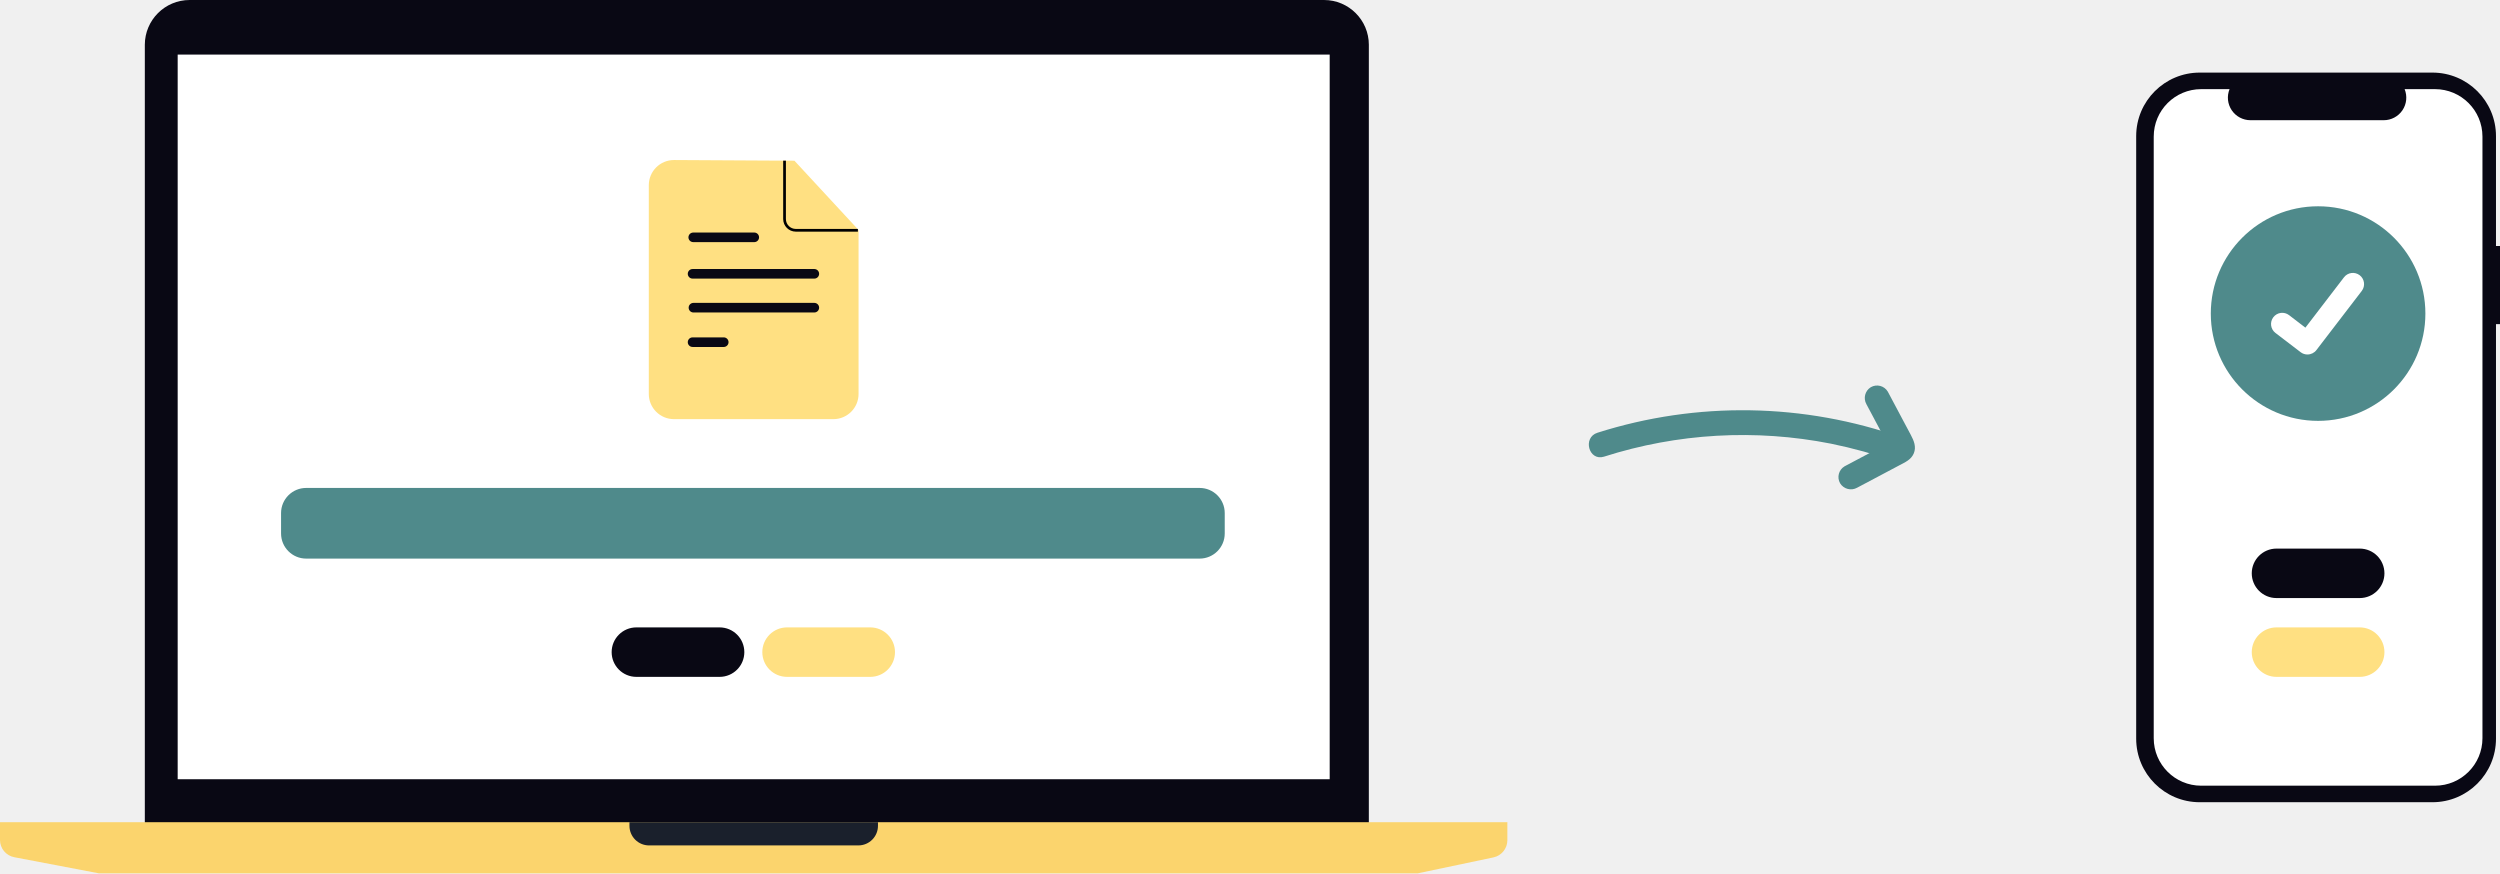
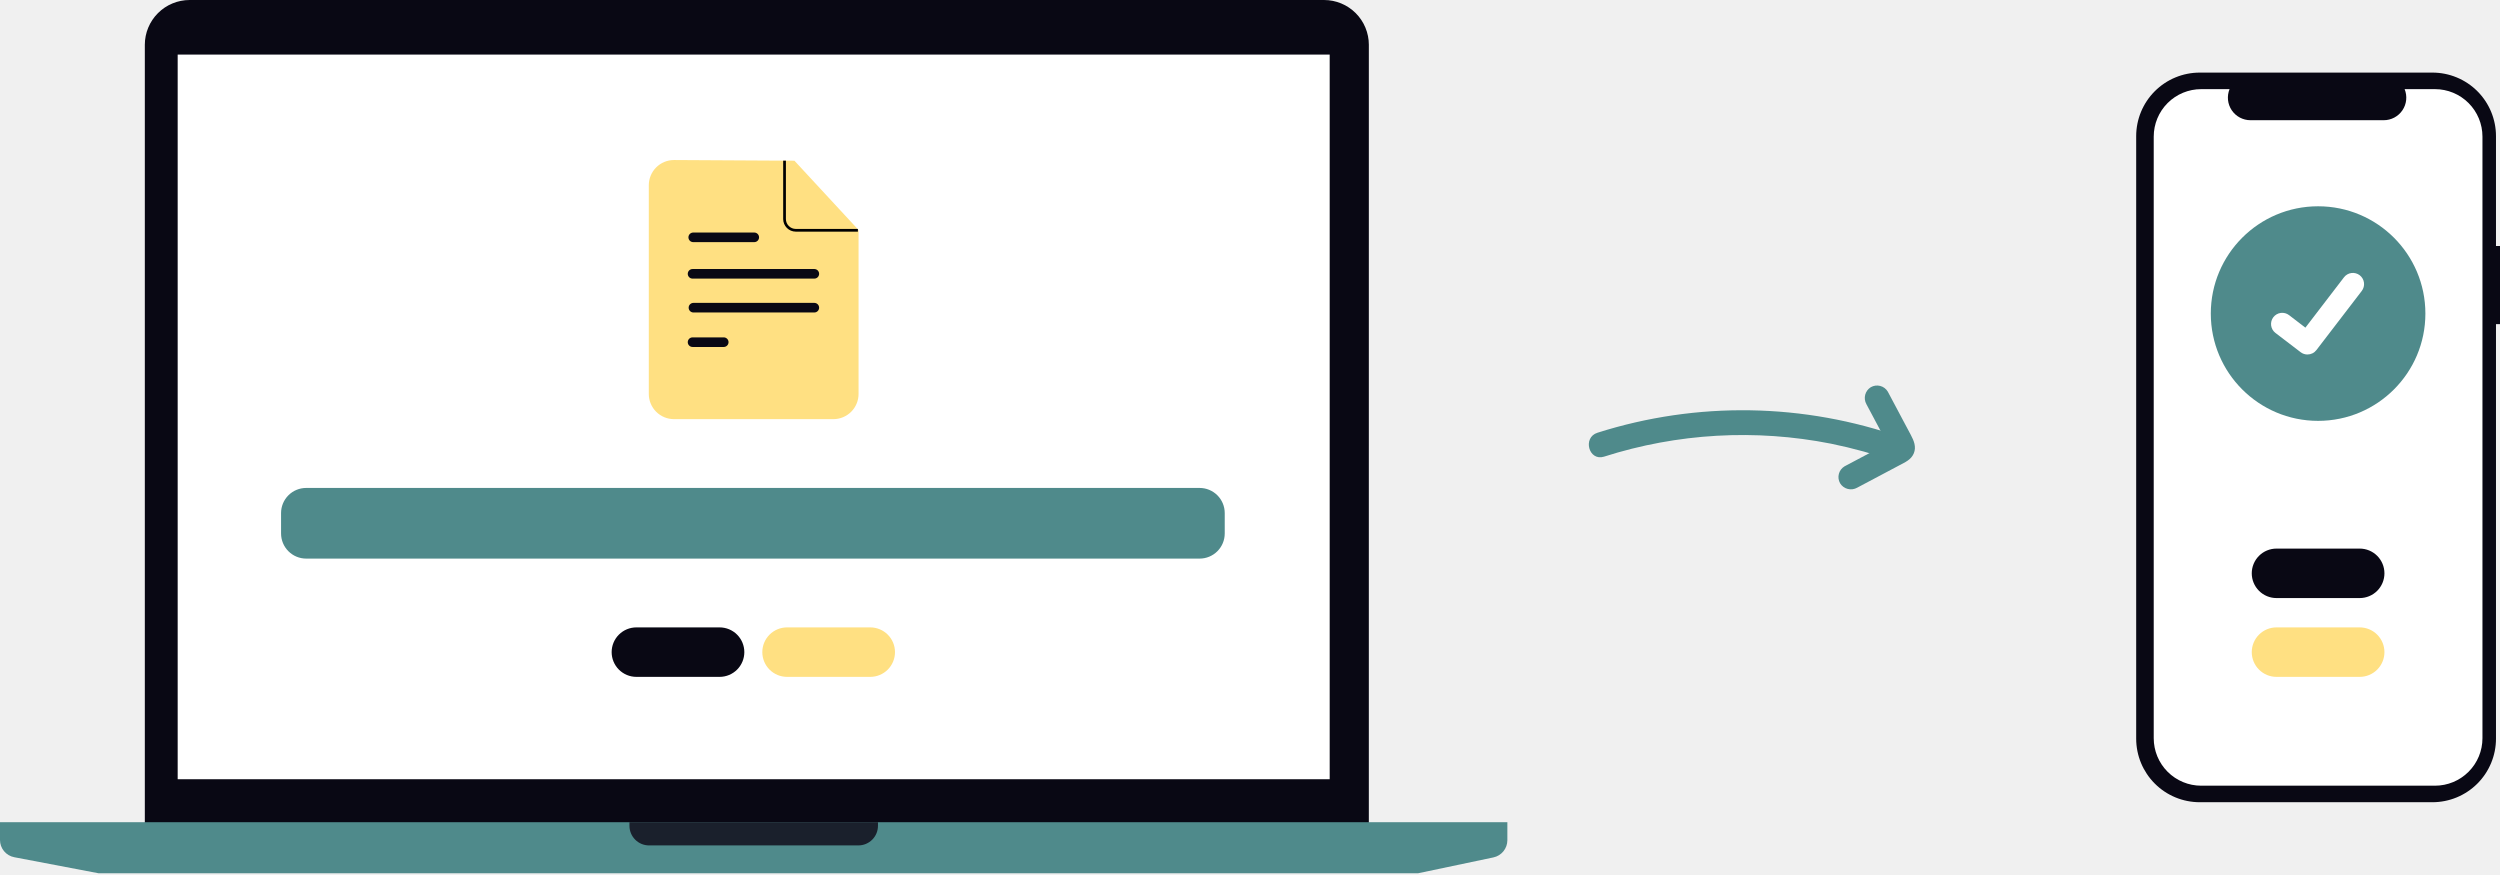
- <svg xmlns="http://www.w3.org/2000/svg" width="960" height="335.346" viewBox="0 0 960 335.346" role="img" artist="Katerina Limpitsouni" source="https://undraw.co/">
-   <g transform="translate(-358 -408)">
-     <g transform="translate(358 408)">
-       <path d="M747.459,383.934H277.44V76.48a17.217,17.217,0,0,1,17.195-17.19H730.264a17.216,17.216,0,0,1,17.2,17.19Z" transform="translate(-221.827 -59.29)" fill="#090814" />
-       <rect width="442.371" height="278.266" transform="translate(68.228 20.959)" fill="#fff" />
-       <path d="M759.976,432.911H253.345l-32.429-6.173a6.745,6.745,0,0,1-5.477-6.618v-6.84H794.269v6.938a6.764,6.764,0,0,1-5.354,6.591l-28.941,6.09Z" transform="translate(-215.44 -97.564)" fill="#FBD46D" />
-       <path d="M574.344,422.209H493.978a7.537,7.537,0,0,1-7.524-7.527V413.29h95.431v1.393a7.537,7.537,0,0,1-7.524,7.524Z" transform="translate(-244.742 -97.566)" fill="#1a202c" />
-     </g>
-     <path d="M9.647,0H352.724a9.647,9.647,0,0,1,9.647,9.647v7.838a9.647,9.647,0,0,1-9.647,9.647H9.647A9.647,9.647,0,0,1,0,17.485V9.647A9.647,9.647,0,0,1,9.647,0Z" transform="translate(465.927 595.369)" fill="#4F8A8B" />
-     <path d="M9.5,0h31.95a9.5,9.5,0,1,1,0,19H9.5a9.5,9.5,0,1,1,0-19Z" transform="translate(592.873 648.918)" fill="#090814" />
-     <path d="M9.5,0h31.95a9.5,9.5,0,1,1,0,19H9.5a9.5,9.5,0,1,1,0-19Z" transform="translate(650.728 648.918)" fill="#FFE082" />
-     <g transform="translate(968.11 556.029)">
-       <path d="M5.845,22.793a174.821,174.821,0,0,1,87.137-4.981,187.355,187.355,0,0,1,24.934,6.9c2.426.851,5.208-.968,5.856-3.325a4.854,4.854,0,0,0-3.325-5.856A183.9,183.9,0,0,0,3.314,13.613c-5.822,1.838-3.335,11.032,2.531,9.18Z" transform="translate(0 4.531)" fill="#4F8A8B" />
-       <path d="M61.074,7.162,66,16.424l2.532,4.763L69.8,23.569a5.116,5.116,0,0,0,.563,1.059c-.98-1.028,2.714-4.1.977-3.476a36.86,36.86,0,0,0-4.464,2.368l-4.727,2.507L52.69,31.041a4.8,4.8,0,0,0-1.708,6.513A4.866,4.866,0,0,0,57.5,39.262l11.029-5.85,5.252-2.786c2.186-1.159,4.464-2.117,5.487-4.542,1.045-2.477.07-4.842-1.107-7.056L75.2,13.471,69.294,2.356A4.8,4.8,0,0,0,62.781.649a4.865,4.865,0,0,0-1.708,6.513h0Z" transform="translate(45.508 0)" fill="#4F8A8B" />
-     </g>
-     <g transform="translate(1178.295 435.877)">
-       <g transform="translate(0 0)">
-         <g transform="translate(0 0)">
-           <path d="M406.07,145.773h-1.541V103.6a24.408,24.408,0,0,0-24.408-24.408H290.773A24.408,24.408,0,0,0,266.365,103.6V334.962a24.408,24.408,0,0,0,24.407,24.408h89.349a24.408,24.408,0,0,0,24.408-24.407V175.793h1.541Z" transform="translate(-266.365 -79.193)" fill="#090814" />
-           <path d="M391.863,95.686H380.2a8.66,8.66,0,0,1-8.018,11.931H320.994a8.66,8.66,0,0,1-8.02-11.931H302.082a18.227,18.227,0,0,0-18.227,18.227V344.938a18.227,18.227,0,0,0,18.227,18.227H391.86a18.227,18.227,0,0,0,18.227-18.227V113.914a18.227,18.227,0,0,0-18.224-18.227Z" transform="translate(-277.119 -89.335)" fill="#fff" />
-         </g>
-       </g>
-       <ellipse cx="41.201" cy="41.2" rx="41.201" ry="41.2" transform="translate(28.652 51.335)" fill="#4F8A8B" />
-       <path d="M547.946,245.421a4.273,4.273,0,0,1-2.571-.854l-.046-.034-9.683-7.4a4.3,4.3,0,0,1,5.236-6.831l6.271,4.81,14.82-19.335a4.3,4.3,0,0,1,6.029-.8h0l-.092.128.095-.128a4.306,4.306,0,0,1,.8,6.029l-17.432,22.731a4.3,4.3,0,0,1-3.422,1.678Z" transform="translate(-482.178 -137.169)" fill="#fff" />
-       <path d="M9.5,0h31.95a9.5,9.5,0,1,1,0,19H9.5a9.5,9.5,0,1,1,0-19Z" transform="translate(44.379 182.781)" fill="#090814" />
-       <path d="M9.5,0h31.95a9.5,9.5,0,1,1,0,19H9.5a9.5,9.5,0,1,1,0-19Z" transform="translate(44.379 213.041)" fill="#FFE082" />
-     </g>
-     <path d="M368.638,451.272h-61.22a9.676,9.676,0,0,1-9.665-9.665V361.433a9.676,9.676,0,0,1,9.665-9.665l46.258.264L378.3,378.644v62.963A9.676,9.676,0,0,1,368.638,451.272Z" transform="translate(309.386 117.681)" fill="#FFE082" />
-     <path d="M367.006,435.7H343.57a1.843,1.843,0,1,1,0-3.685h23.436a1.843,1.843,0,0,1,0,3.685Z" transform="translate(280.671 65.279)" fill="#090814" />
-     <path d="M389.589,476.071H342.833a1.843,1.843,0,1,1,0-3.685h46.756a1.843,1.843,0,0,1,0,3.685Z" transform="translate(281.152 38.918)" fill="#090814" />
-     <path d="M390.07,513.551h-46.5a1.843,1.843,0,0,1,0-3.685h46.5a1.843,1.843,0,0,1,0,3.685Z" transform="translate(280.671 14.443)" fill="#090814" />
-     <path d="M354.807,551.714H342.833a1.843,1.843,0,1,1,0-3.685h11.974a1.843,1.843,0,0,1,0,3.685Z" transform="translate(281.152 -10.477)" fill="#090814" />
-     <path d="M475.138,379.766H451.3a4.852,4.852,0,0,1-4.847-4.846v-22.4H447.5v22.4a3.8,3.8,0,0,0,3.8,3.8h23.841v1.053Z" transform="translate(212.287 117.187)" />
+ <svg xmlns="http://www.w3.org/2000/svg" width="960" height="336" viewBox="0 0 960 336" fill="none">
+   <g clip-path="url(#clip0_6_6)">
+     <path d="M525.632 324.644H55.613V17.19C55.62 12.632 57.434 8.263 60.657 5.041C63.881 1.819 68.25 0.006 72.808 0H508.437C512.996 0.004 517.367 1.816 520.591 5.039C523.815 8.261 525.63 12.631 525.637 17.19L525.632 324.644Z" fill="#090814" />
+     <path d="M510.599 20.959H68.228V299.225H510.599V20.959Z" fill="white" />
+     <path d="M544.536 335.347H37.905L5.476 329.174C3.936 328.879 2.547 328.057 1.548 326.85C0.548 325.642 0.001 324.124 -0.001 322.556V315.716H578.829V322.654C578.823 324.199 578.289 325.695 577.315 326.894C576.341 328.093 574.986 328.923 573.475 329.245L544.534 335.335L544.536 335.347Z" fill="#4F8A8B" />
+     <path d="M329.602 324.643H249.236C247.241 324.64 245.329 323.845 243.918 322.434C242.508 321.023 241.715 319.111 241.712 317.116V315.724H337.143V317.117C337.14 319.111 336.346 321.023 334.936 322.433C333.525 323.844 331.613 324.638 329.619 324.641L329.602 324.643Z" fill="#1A202C" />
+     <path d="M117.574 187.369H460.651C463.21 187.369 465.663 188.385 467.472 190.195C469.282 192.004 470.298 194.457 470.298 197.016V204.854C470.298 207.413 469.282 209.866 467.472 211.675C465.663 213.485 463.21 214.501 460.651 214.501H117.574C115.015 214.501 112.562 213.485 110.753 211.675C108.943 209.866 107.927 207.413 107.927 204.854V197.016C107.927 194.457 108.943 192.004 110.753 190.195C112.562 188.385 115.015 187.369 117.574 187.369Z" fill="#4F8A8B" />
+     <path d="M244.373 240.918H276.323C278.843 240.918 281.259 241.919 283.041 243.701C284.822 245.482 285.823 247.898 285.823 250.418C285.823 252.938 284.822 255.354 283.041 257.136C281.259 258.917 278.843 259.918 276.323 259.918H244.373C241.853 259.918 239.437 258.917 237.656 257.136C235.874 255.354 234.873 252.938 234.873 250.418C234.873 247.898 235.874 245.482 237.656 243.701C239.437 241.919 241.853 240.918 244.373 240.918Z" fill="#090814" />
+     <path d="M302.228 240.918H334.178C336.698 240.918 339.114 241.919 340.896 243.701C342.677 245.482 343.678 247.898 343.678 250.418C343.678 252.938 342.677 255.354 340.896 257.136C339.114 258.917 336.698 259.918 334.178 259.918H302.228C299.708 259.918 297.292 258.917 295.511 257.136C293.729 255.354 292.728 252.938 292.728 250.418C292.728 247.898 293.729 245.482 295.511 243.701C297.292 241.919 299.708 240.918 302.228 240.918Z" fill="#FFE082" />
+     <path d="M615.955 175.353C644.112 166.352 674.092 164.638 703.092 170.372C711.552 172.095 719.884 174.4 728.026 177.272C730.452 178.123 733.234 176.304 733.882 173.947C734.193 172.73 734.02 171.441 733.4 170.349C732.78 169.257 731.761 168.447 730.557 168.091C692.766 154.7 651.633 154.027 613.424 166.173C607.602 168.011 610.089 177.205 615.955 175.353Z" fill="#4F8A8B" />
+     <path d="M716.692 155.191L721.618 164.453L724.15 169.216L725.418 171.598C725.563 171.972 725.752 172.327 725.981 172.657C725.001 171.629 728.695 168.557 726.958 169.181C725.418 169.867 723.926 170.658 722.494 171.549L717.767 174.056L708.308 179.07C707.226 179.714 706.44 180.758 706.12 181.977C705.801 183.195 705.973 184.49 706.6 185.583C707.256 186.654 708.301 187.429 709.516 187.748C710.73 188.066 712.021 187.902 713.118 187.291L724.147 181.441L729.399 178.655C731.585 177.496 733.863 176.538 734.886 174.113C735.931 171.636 734.956 169.271 733.779 167.057L730.818 161.5L724.912 150.385C724.267 149.303 723.223 148.517 722.005 148.198C720.787 147.879 719.491 148.051 718.399 148.678C717.329 149.334 716.555 150.378 716.236 151.591C715.918 152.805 716.082 154.095 716.692 155.191Z" fill="#4F8A8B" />
+     <path d="M960 94.457H958.459V52.284C958.459 49.079 957.828 45.905 956.601 42.943C955.374 39.982 953.577 37.291 951.31 35.025C949.044 32.758 946.353 30.96 943.392 29.734C940.43 28.507 937.256 27.876 934.051 27.876H844.703C838.23 27.876 832.021 30.448 827.444 35.025C822.867 39.602 820.295 45.811 820.295 52.284V283.646C820.295 290.119 822.866 296.327 827.444 300.905C832.021 305.482 838.229 308.054 844.702 308.054H934.051C940.524 308.054 946.732 305.483 951.31 300.905C955.887 296.328 958.459 290.12 958.459 283.647V124.477H960V94.457Z" fill="#090814" />
+     <path d="M935.039 34.228H923.376C923.912 35.543 924.117 36.97 923.972 38.382C923.827 39.795 923.337 41.151 922.545 42.329C921.753 43.508 920.683 44.474 919.43 45.142C918.177 45.809 916.778 46.159 915.358 46.159H864.17C862.75 46.159 861.351 45.81 860.097 45.142C858.844 44.475 857.774 43.509 856.981 42.33C856.189 41.151 855.699 39.796 855.554 38.383C855.409 36.97 855.614 35.543 856.15 34.228H845.258C840.424 34.228 835.788 36.148 832.37 39.566C828.951 42.985 827.031 47.621 827.031 52.455V283.48C827.031 288.314 828.951 292.95 832.37 296.368C835.788 299.787 840.424 301.707 845.258 301.707H935.036C939.87 301.707 944.506 299.787 947.924 296.368C951.343 292.95 953.263 288.314 953.263 283.48V52.456C953.263 47.622 951.343 42.987 947.926 39.569C944.508 36.151 939.873 34.229 935.039 34.228Z" fill="white" />
+     <path d="M890.148 161.612C912.903 161.612 931.349 143.166 931.349 120.412C931.349 97.658 912.903 79.212 890.148 79.212C867.393 79.212 848.947 97.658 848.947 120.412C848.947 143.166 867.393 161.612 890.148 161.612Z" fill="#4F8A8B" />
+     <path d="M886.063 136.129C885.136 136.131 884.234 135.831 883.492 135.275L883.446 135.241L873.763 127.841C872.857 127.147 872.264 126.121 872.115 124.989C871.965 123.858 872.271 122.713 872.966 121.807C873.66 120.902 874.686 120.309 875.817 120.159C876.949 120.01 878.093 120.316 878.999 121.01L885.27 125.82L900.09 106.485C900.433 106.037 900.862 105.66 901.35 105.377C901.839 105.094 902.379 104.91 902.939 104.836C903.499 104.762 904.068 104.799 904.613 104.944C905.159 105.09 905.671 105.342 906.119 105.685L906.027 105.813L906.122 105.685C907.026 106.379 907.619 107.404 907.768 108.534C907.918 109.664 907.614 110.808 906.922 111.714L889.49 134.445C889.087 134.969 888.569 135.393 887.975 135.684C887.382 135.975 886.729 136.125 886.068 136.123L886.063 136.129Z" fill="white" />
+     <path d="M874.174 210.658H906.124C908.644 210.658 911.06 211.659 912.842 213.44C914.623 215.222 915.624 217.638 915.624 220.158C915.624 222.678 914.623 225.094 912.842 226.875C911.06 228.657 908.644 229.658 906.124 229.658H874.174C871.654 229.658 869.238 228.657 867.457 226.875C865.675 225.094 864.674 222.678 864.674 220.158C864.674 217.638 865.675 215.222 867.457 213.44C869.238 211.659 871.654 210.658 874.174 210.658Z" fill="#090814" />
+     <path d="M874.174 240.918H906.124C908.644 240.918 911.06 241.919 912.842 243.7C914.623 245.482 915.624 247.898 915.624 250.418C915.624 252.938 914.623 255.354 912.842 257.135C911.06 258.917 908.644 259.918 906.124 259.918H874.174C871.654 259.918 869.238 258.917 867.457 257.135C865.675 255.354 864.674 252.938 864.674 250.418C864.674 247.898 865.675 245.482 867.457 243.7C869.238 241.919 871.654 240.918 874.174 240.918Z" fill="#FFE082" />
+     <path d="M320.024 160.953H258.804C256.242 160.95 253.785 159.931 251.973 158.119C250.161 156.307 249.142 153.85 249.139 151.288V71.114C249.142 68.552 250.161 66.095 251.973 64.283C253.785 62.471 256.242 61.452 258.804 61.449L305.062 61.713L329.686 88.325V151.288C329.683 153.85 328.664 156.306 326.853 158.118C325.042 159.93 322.586 160.949 320.024 160.953Z" fill="#FFE082" />
+     <path d="M289.677 92.979H266.241C265.995 92.985 265.751 92.941 265.523 92.851C265.294 92.761 265.086 92.626 264.91 92.455C264.734 92.283 264.595 92.078 264.5 91.852C264.404 91.625 264.355 91.382 264.355 91.136C264.355 90.891 264.404 90.648 264.5 90.421C264.595 90.195 264.734 89.99 264.91 89.818C265.086 89.647 265.294 89.512 265.523 89.422C265.751 89.332 265.995 89.288 266.241 89.294H289.677C290.158 89.305 290.616 89.504 290.952 89.849C291.289 90.193 291.477 90.655 291.477 91.136C291.477 91.618 291.289 92.08 290.952 92.424C290.616 92.769 290.158 92.968 289.677 92.979Z" fill="#090814" />
+     <path d="M312.741 106.989H265.985C265.739 106.995 265.495 106.951 265.267 106.861C265.038 106.771 264.83 106.636 264.654 106.465C264.478 106.293 264.339 106.088 264.244 105.862C264.148 105.635 264.099 105.392 264.099 105.146C264.099 104.901 264.148 104.658 264.244 104.431C264.339 104.205 264.478 104 264.654 103.828C264.83 103.657 265.038 103.522 265.267 103.432C265.495 103.342 265.739 103.298 265.985 103.304H312.741C313.222 103.315 313.68 103.514 314.016 103.859C314.353 104.203 314.541 104.665 314.541 105.146C314.541 105.628 314.353 106.09 314.016 106.434C313.68 106.779 313.222 106.978 312.741 106.989Z" fill="#090814" />
+     <path d="M312.741 119.994H266.241C265.76 119.983 265.302 119.784 264.966 119.439C264.629 119.095 264.441 118.633 264.441 118.152C264.441 117.67 264.629 117.208 264.966 116.864C265.302 116.519 265.76 116.32 266.241 116.309H312.741C313.222 116.32 313.68 116.519 314.016 116.864C314.353 117.208 314.541 117.67 314.541 118.152C314.541 118.633 314.353 119.095 314.016 119.439C313.68 119.784 313.222 119.983 312.741 119.994Z" fill="#090814" />
+     <path d="M277.959 133.237H265.985C265.739 133.243 265.495 133.199 265.267 133.109C265.038 133.019 264.83 132.884 264.654 132.713C264.478 132.541 264.339 132.336 264.244 132.11C264.148 131.883 264.099 131.64 264.099 131.395C264.099 131.149 264.148 130.906 264.244 130.679C264.339 130.453 264.478 130.248 264.654 130.076C264.83 129.905 265.038 129.77 265.267 129.68C265.495 129.59 265.739 129.546 265.985 129.552H277.959C278.44 129.563 278.898 129.762 279.234 130.107C279.571 130.451 279.759 130.913 279.759 131.395C279.759 131.876 279.571 132.338 279.234 132.682C278.898 133.027 278.44 133.226 277.959 133.237Z" fill="#090814" />
+     <path d="M329.425 88.953H305.587C304.302 88.952 303.07 88.441 302.161 87.532C301.253 86.624 300.742 85.392 300.74 84.107V61.707H301.787V84.107C301.787 85.115 302.187 86.081 302.9 86.794C303.613 87.507 304.579 87.907 305.587 87.907H329.428V88.96L329.425 88.953Z" fill="black" />
  </g>
+   <defs>
+     <clipPath id="clip0_6_6">
+       <rect width="960" height="335.346" fill="white" />
+     </clipPath>
+   </defs>
</svg>
